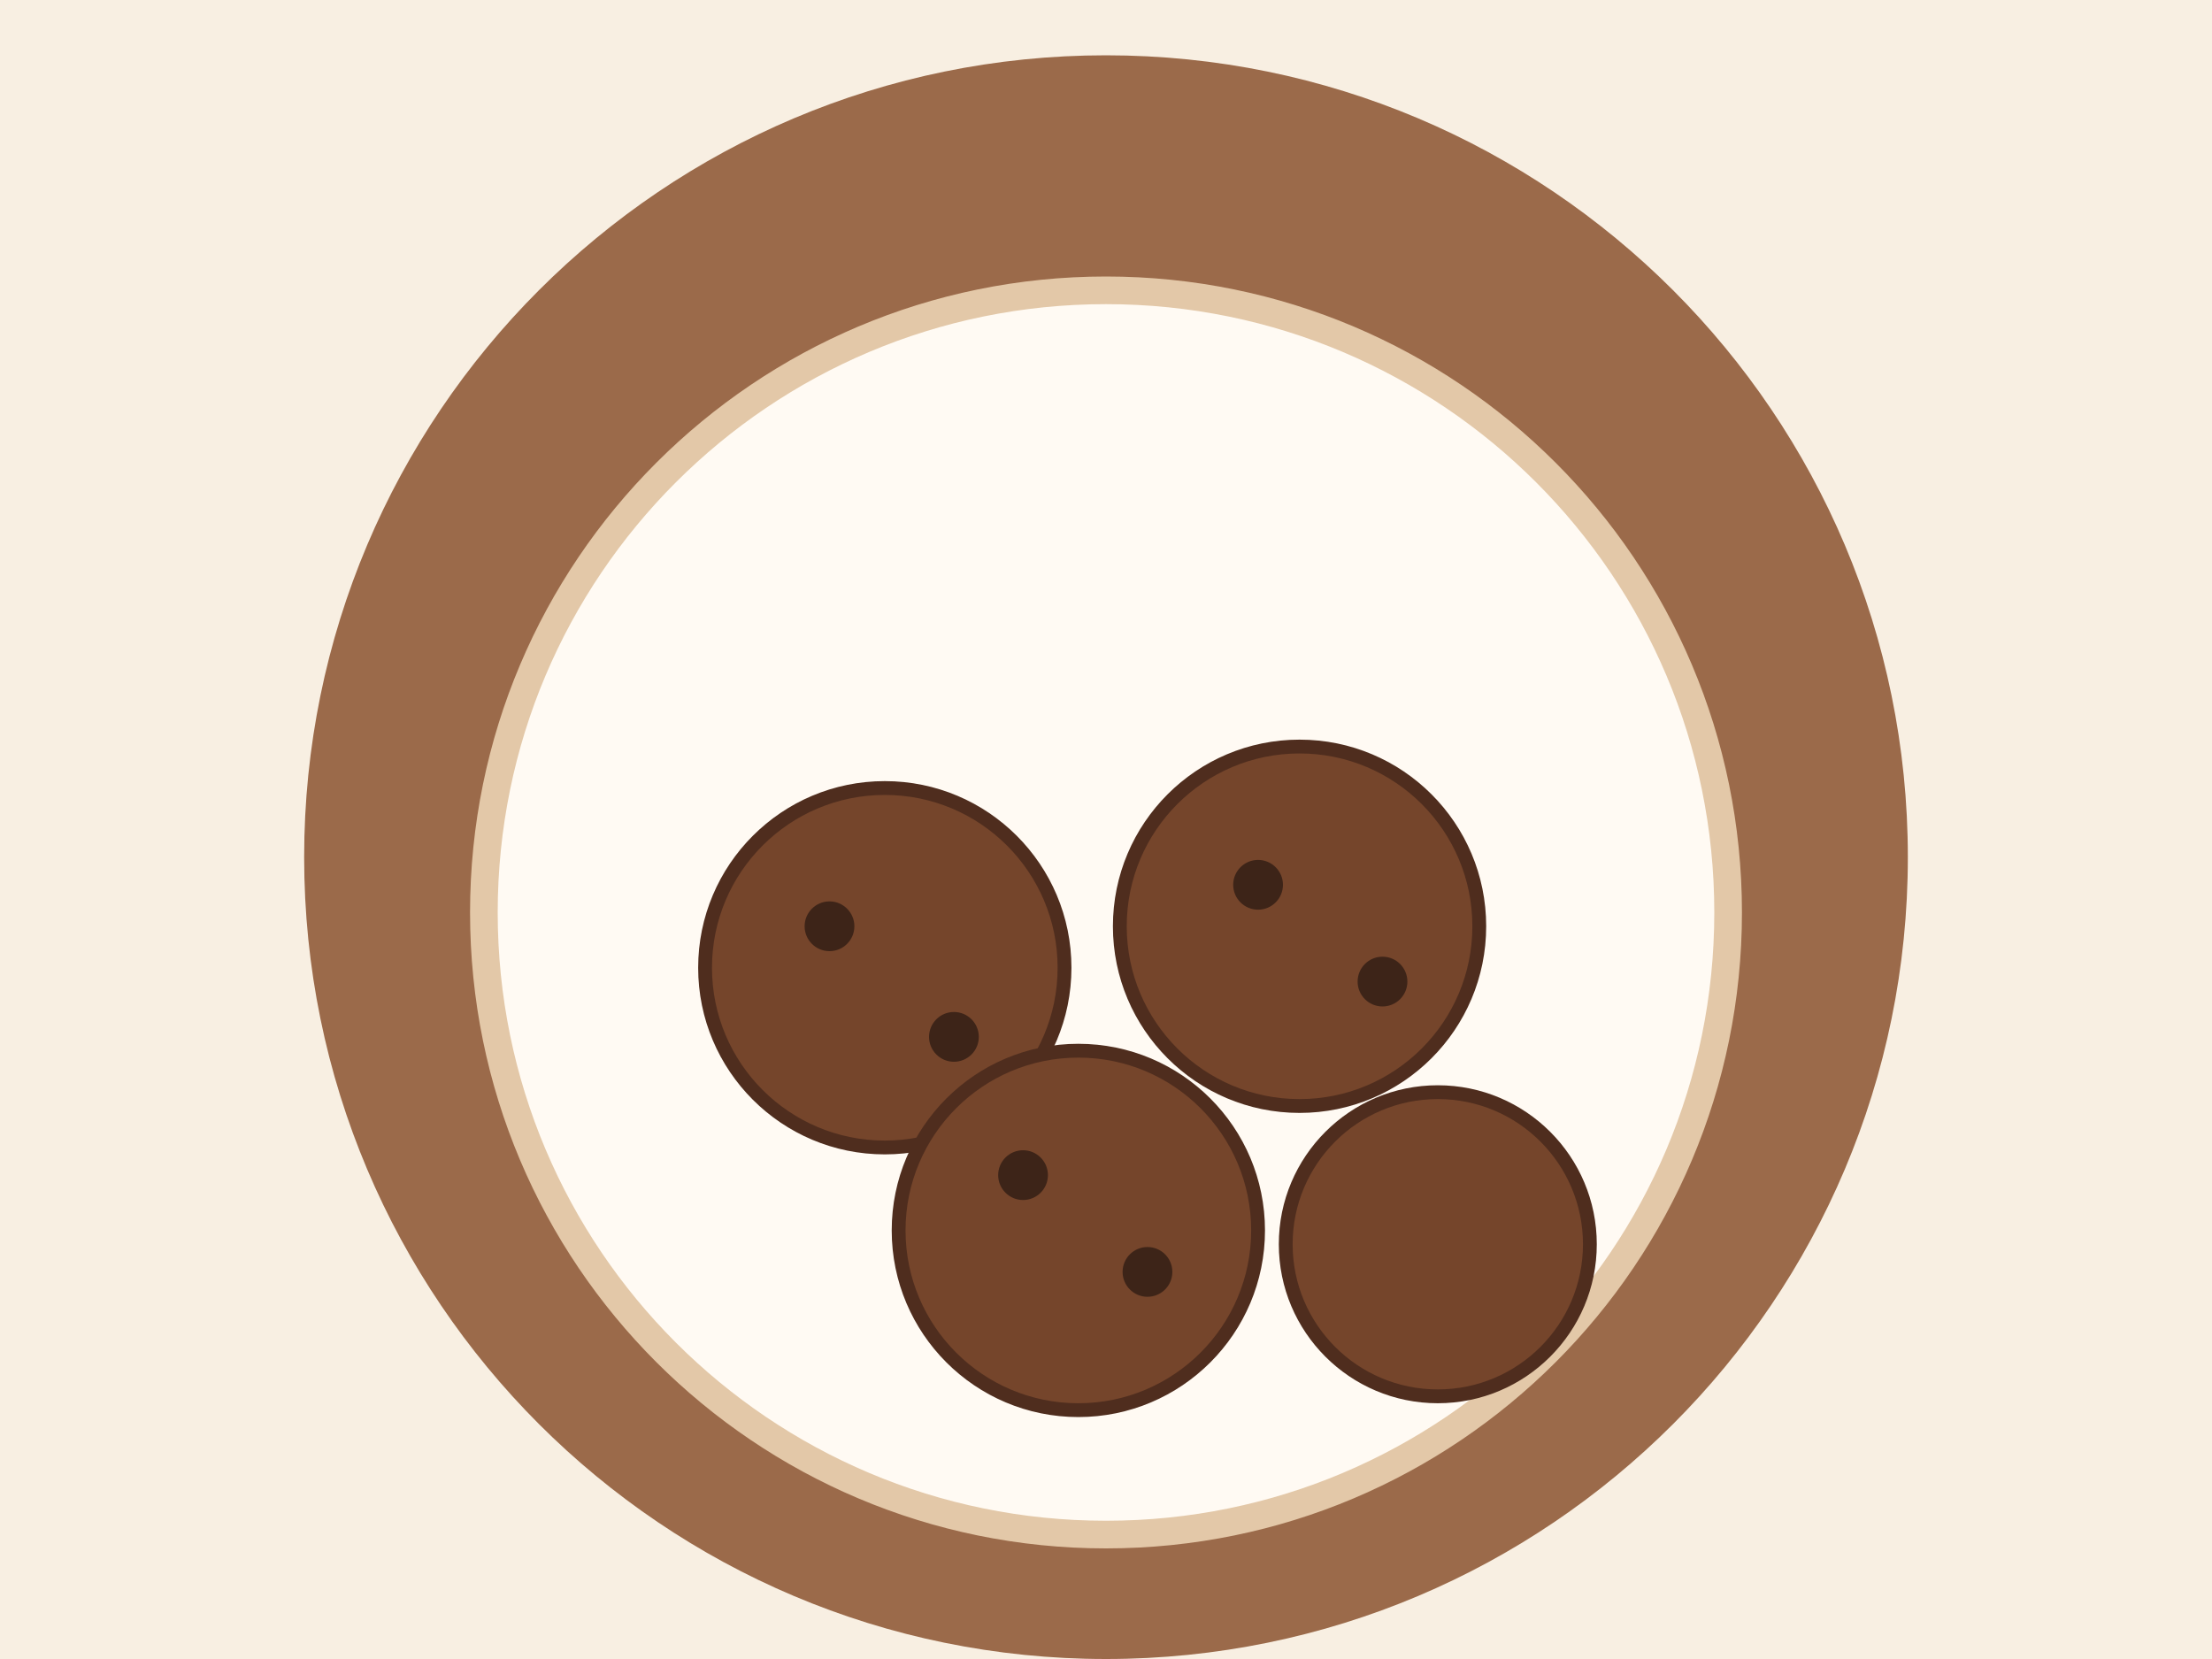
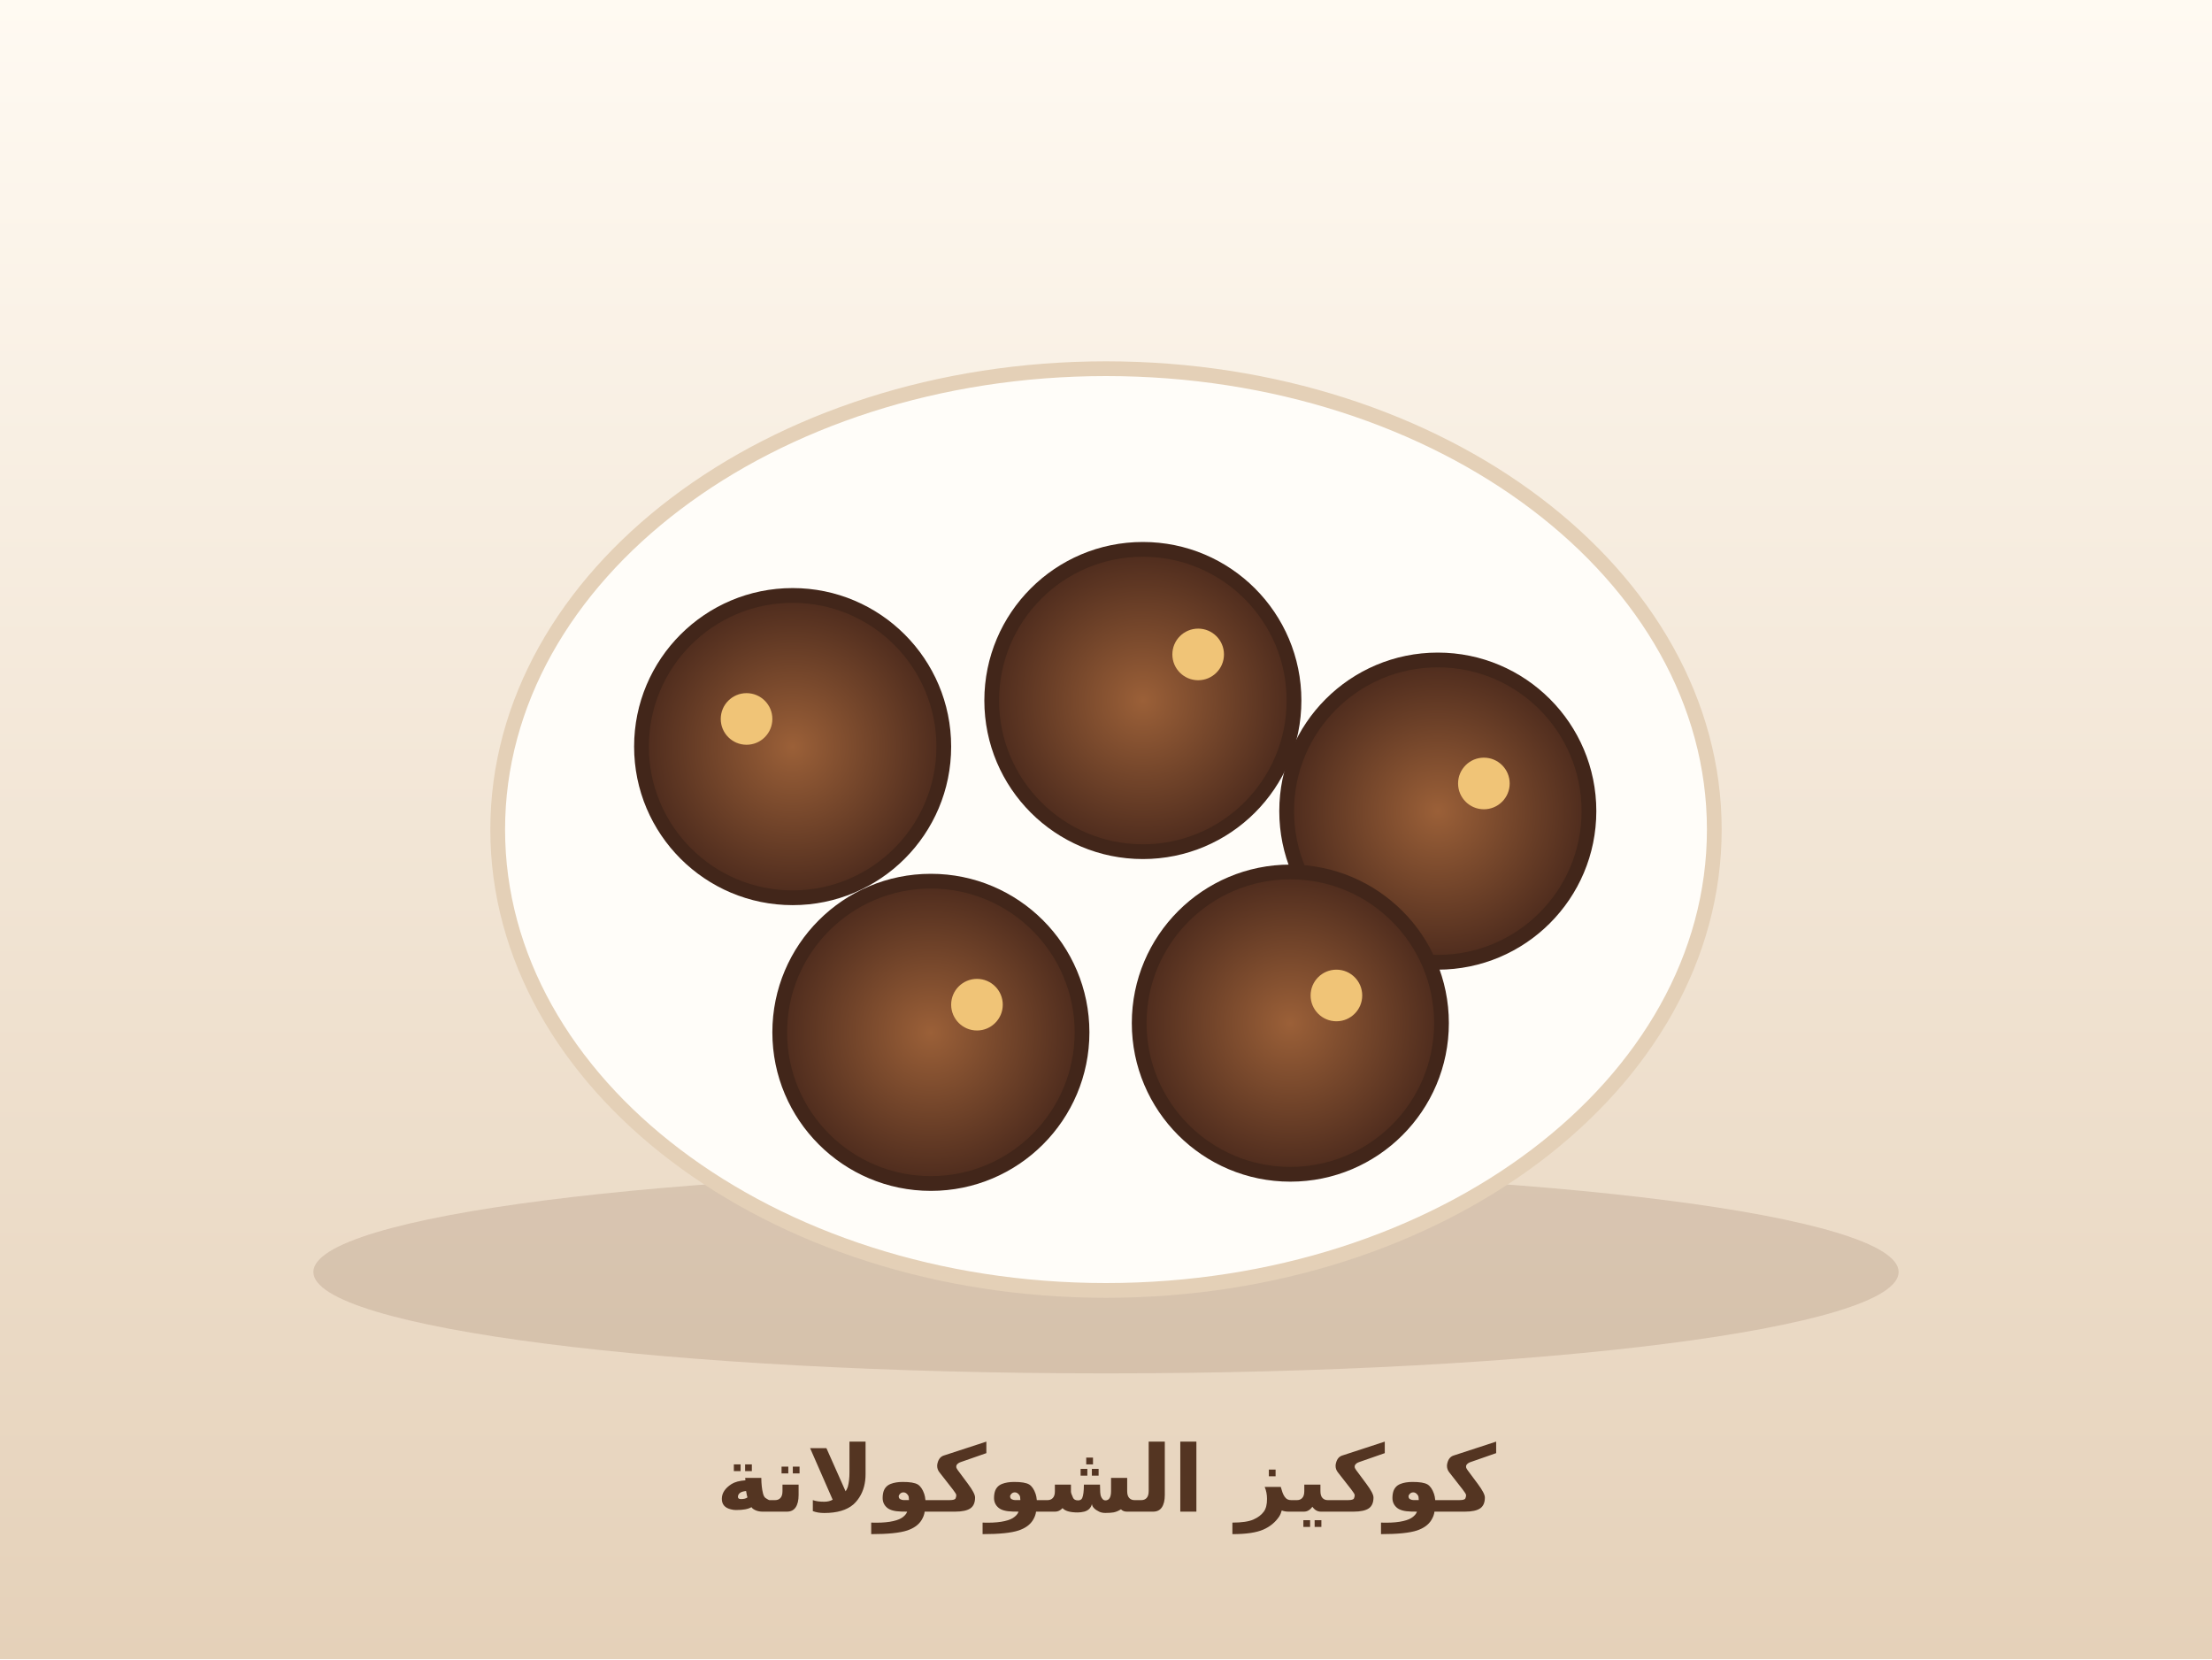
- <svg xmlns="http://www.w3.org/2000/svg" width="800" height="600">
-   <rect width="800" height="600" fill="#f8efe2" />
-   <circle cx="400" cy="310" r="290" fill="#9b6a4a" />
-   <circle cx="400" cy="330" r="225" fill="#fffaf3" stroke="#e3c8a8" stroke-width="10" />
-   <g fill="#75452b" stroke="#4f2d1e" stroke-width="5">
-     <circle cx="320" cy="350" r="65" />
-     <circle cx="470" cy="335" r="65" />
-     <circle cx="390" cy="445" r="65" />
-     <circle cx="520" cy="450" r="55" />
+ <svg xmlns="http://www.w3.org/2000/svg" viewBox="0 0 1200 900">
+   <defs>
+     <linearGradient id="b" x2="0" y2="1">
+       <stop stop-color="#fffaf2" />
+       <stop offset="1" stop-color="#e5d1b9" />
+     </linearGradient>
+     <radialGradient id="c">
+       <stop stop-color="#9b6038" />
+       <stop offset="1" stop-color="#4d2b1d" />
+     </radialGradient>
+   </defs>
+   <rect width="1200" height="900" fill="url(#b)" />
+   <ellipse cx="600" cy="690" rx="430" ry="55" fill="#6b432d" opacity=".16" />
+   <ellipse cx="600" cy="450" rx="330" ry="250" fill="#fffdf9" stroke="#e4d0b7" stroke-width="8" />
+   <g fill="url(#c)" stroke="#42261a" stroke-width="8">
+     <circle cx="430" cy="405" r="82" />
+     <circle cx="620" cy="380" r="82" />
+     <circle cx="780" cy="440" r="82" />
+     <circle cx="505" cy="560" r="82" />
+     <circle cx="700" cy="555" r="82" />
  </g>
-   <g fill="#3d2418">
-     <circle cx="300" cy="335" r="9" />
-     <circle cx="345" cy="375" r="9" />
-     <circle cx="455" cy="320" r="9" />
-     <circle cx="500" cy="355" r="9" />
-     <circle cx="370" cy="425" r="9" />
-     <circle cx="415" cy="460" r="9" />
+   <g fill="#f0c477">
+     <circle cx="405" cy="390" r="14" />
+     <circle cx="650" cy="355" r="14" />
+     <circle cx="805" cy="425" r="14" />
+     <circle cx="530" cy="545" r="14" />
+     <circle cx="725" cy="540" r="14" />
  </g>
+   <text x="600" y="820" text-anchor="middle" font-family="Arial,sans-serif" font-size="50" font-weight="700" fill="#543522">كوكيز الشوكولاتة</text>
</svg>
